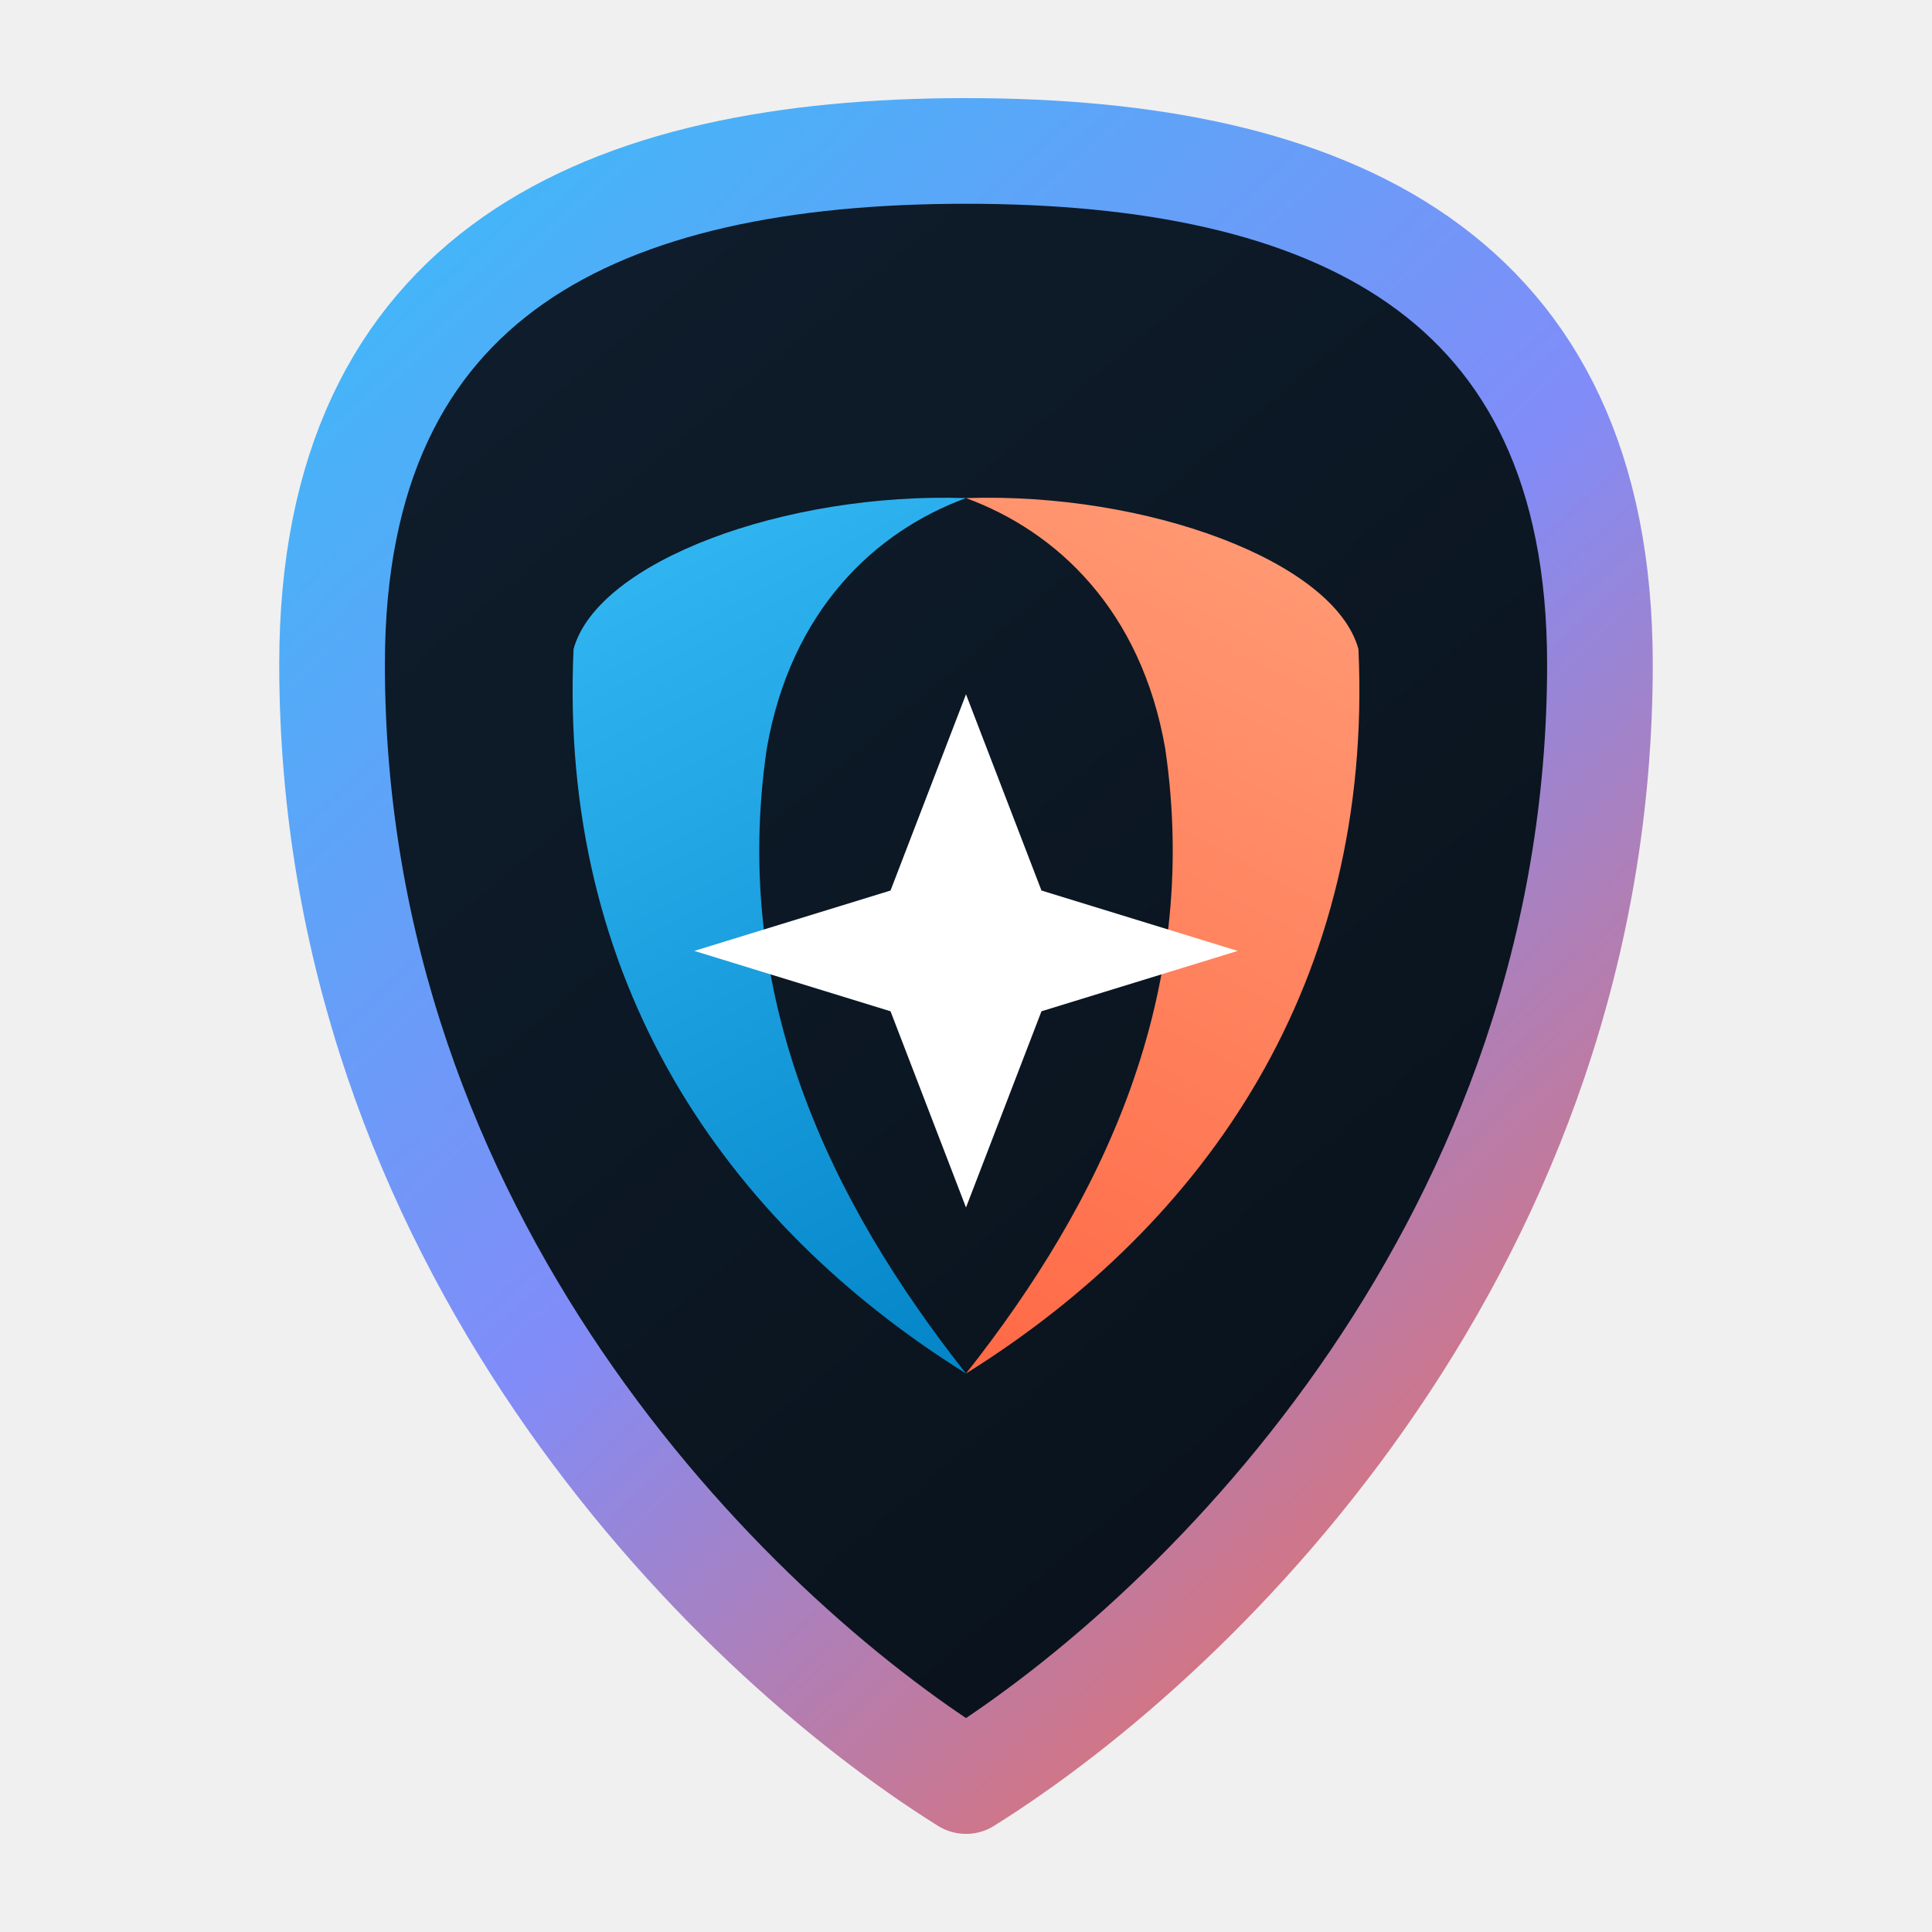
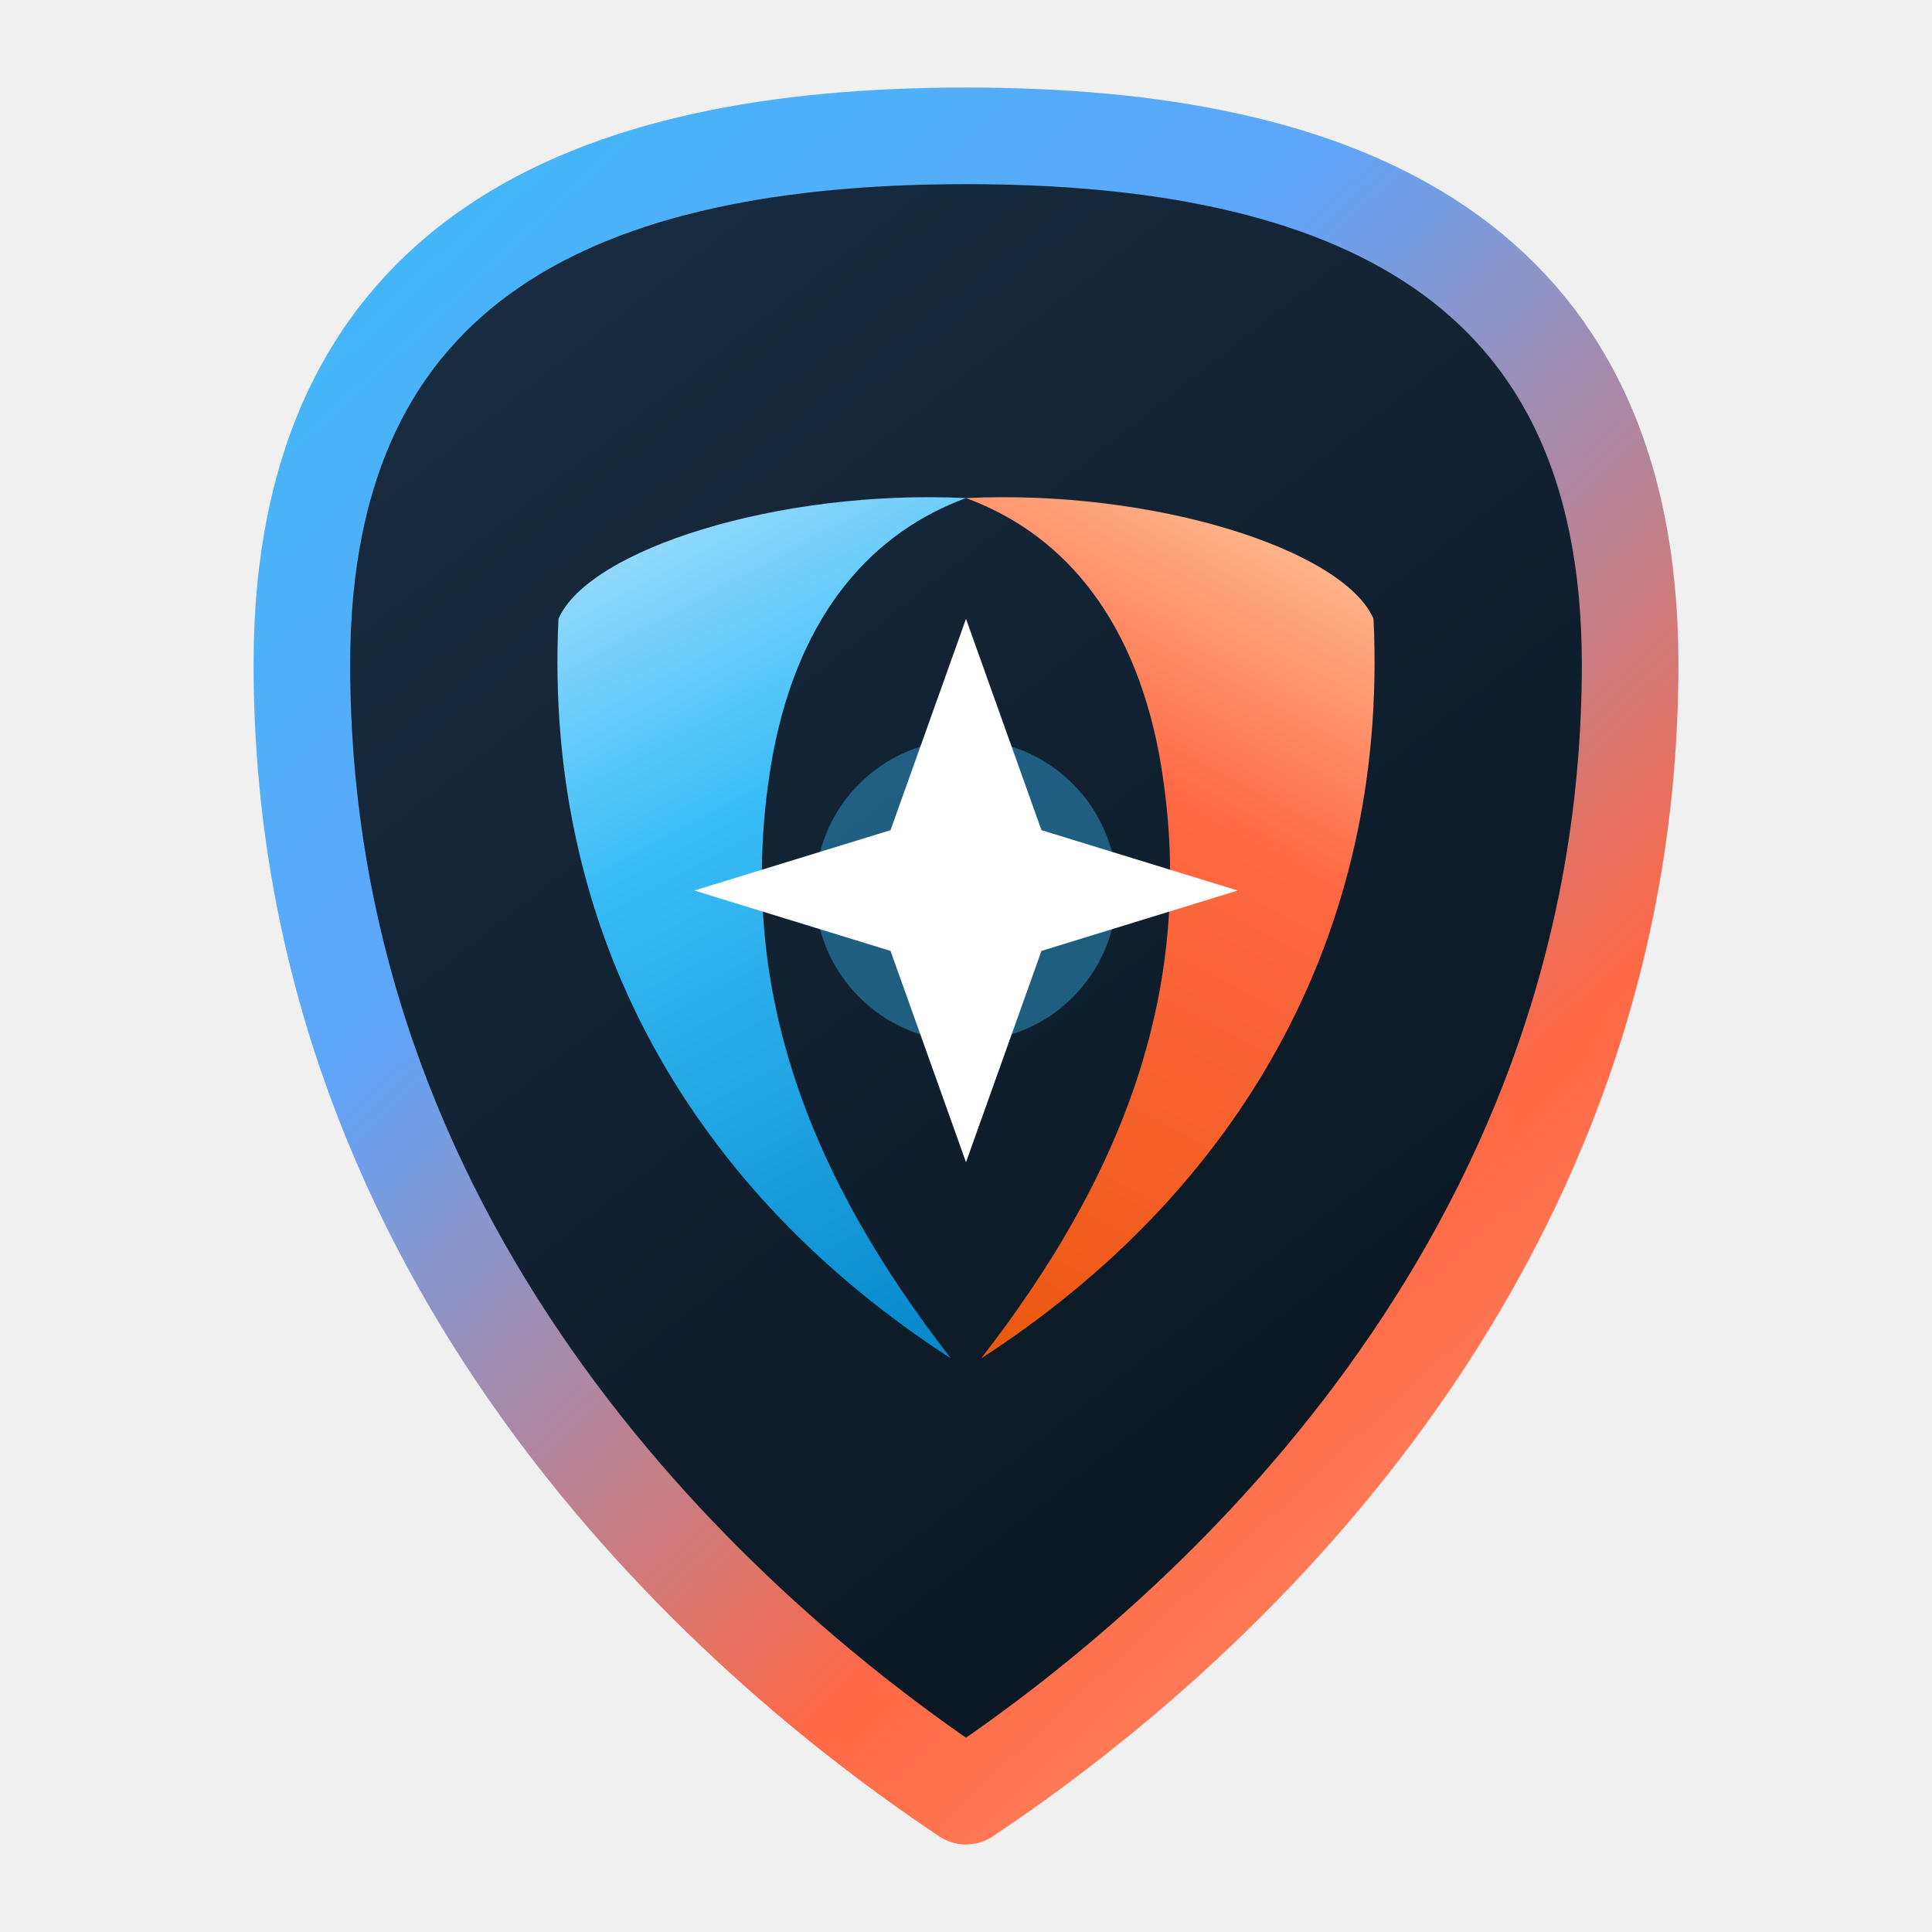
<svg xmlns="http://www.w3.org/2000/svg" viewBox="0 0 64 64" width="32" height="32" fill="none">
  <defs>
-     <linearGradient id="favBg" x1="10" y1="6" x2="54" y2="58" gradientUnits="userSpaceOnUse">
-       <stop offset="0%" stop-color="#0F1E2E" />
-       <stop offset="100%" stop-color="#081018" />
+     <linearGradient id="favShieldBg" x1="10" y1="4" x2="54" y2="60" gradientUnits="userSpaceOnUse">
+       <stop offset="0%" stop-color="#1B2F44" />
+       <stop offset="50%" stop-color="#102030" />
+       <stop offset="100%" stop-color="#071018" />
    </linearGradient>
-     <linearGradient id="favBorder" x1="8" y1="6" x2="56" y2="58" gradientUnits="userSpaceOnUse">
+     <linearGradient id="favRim" x1="6" y1="4" x2="58" y2="60" gradientUnits="userSpaceOnUse">
      <stop offset="0%" stop-color="#38BDF8" />
-       <stop offset="50%" stop-color="#818CF8" />
-       <stop offset="100%" stop-color="#FF6845" />
+       <stop offset="35%" stop-color="#60A5FA" />
+       <stop offset="70%" stop-color="#FF6845" />
+       <stop offset="100%" stop-color="#FFA07A" />
    </linearGradient>
    <linearGradient id="favAir" x1="16" y1="16" x2="32" y2="46" gradientUnits="userSpaceOnUse">
-       <stop offset="0%" stop-color="#38BDF8" />
+       <stop offset="0%" stop-color="#BAE6FD" />
+       <stop offset="40%" stop-color="#38BDF8" />
      <stop offset="100%" stop-color="#0284C7" />
    </linearGradient>
    <linearGradient id="favFusion" x1="48" y1="16" x2="32" y2="46" gradientUnits="userSpaceOnUse">
-       <stop offset="0%" stop-color="#FFA07A" />
-       <stop offset="100%" stop-color="#FF6845" />
+       <stop offset="0%" stop-color="#FED7AA" />
+       <stop offset="40%" stop-color="#FF6845" />
+       <stop offset="100%" stop-color="#EA580C" />
    </linearGradient>
  </defs>
-   <path d="M 32 5 C 44 5 53 9 53 22 C 53 41 40 54 32 59 C 24 54 11 41 11 22 C 11 9 20 5 32 5 Z" fill="url(#favBg)" stroke="url(#favBorder)" stroke-width="3.5" stroke-linejoin="round" />
-   <path d="M 19 21.5 C 18.5 32.5 24 40.5 32 45.5 C 27.5 39.8 24.2 33 25.4 24.8 C 26.2 20.2 29 17.6 32 16.5 C 26 16.3 19.8 18.6 19 21.5 Z" fill="url(#favAir)" />
-   <path d="M 45 21.5 C 45.5 32.5 40 40.5 32 45.5 C 36.5 39.8 39.8 33 38.6 24.8 C 37.8 20.2 35 17.6 32 16.5 C 38 16.3 44.2 18.6 45 21.5 Z" fill="url(#favFusion)" />
-   <path d="M 32 23 L 34.5 29.5 L 41 31.5 L 34.5 33.5 L 32 40 L 29.5 33.5 L 23 31.5 L 29.5 29.5 Z" fill="#FFFFFF" />
+   <path d="M 32 4.5 C 44.5 4.5 54 8.5 54 22 C 54 41 41 53.5 32 59.5 C 23 53.5 10 41 10 22 C 10 8.5 19.5 4.5 32 4.5 Z" fill="url(#favShieldBg)" stroke="url(#favRim)" stroke-width="3.2" stroke-linejoin="round" />
+   <path d="M 18.5 20.5 C 18 31 23 39.5 31.5 45 C 27 39.2 24.2 32.8 25.6 25 C 26.5 20.2 29 17.6 32 16.5 C 25.8 16.2 19.5 18.2 18.5 20.5 Z" fill="url(#favAir)" />
+   <path d="M 45.5 20.5 C 46 31 41 39.5 32.5 45 C 37 39.2 39.8 32.8 38.4 25 C 37.5 20.2 35 17.6 32 16.5 C 38.2 16.2 44.5 18.2 45.5 20.5 Z" fill="url(#favFusion)" />
+   <circle cx="32" cy="29.5" r="5" fill="#38BDF8" fill-opacity="0.4" />
+   <path d="M 32 20.5 L 34.5 27.5 L 41 29.5 L 34.5 31.5 L 32 38.5 L 29.5 31.5 L 23 29.5 L 29.5 27.5 Z" fill="#FFFFFF" />
</svg>
